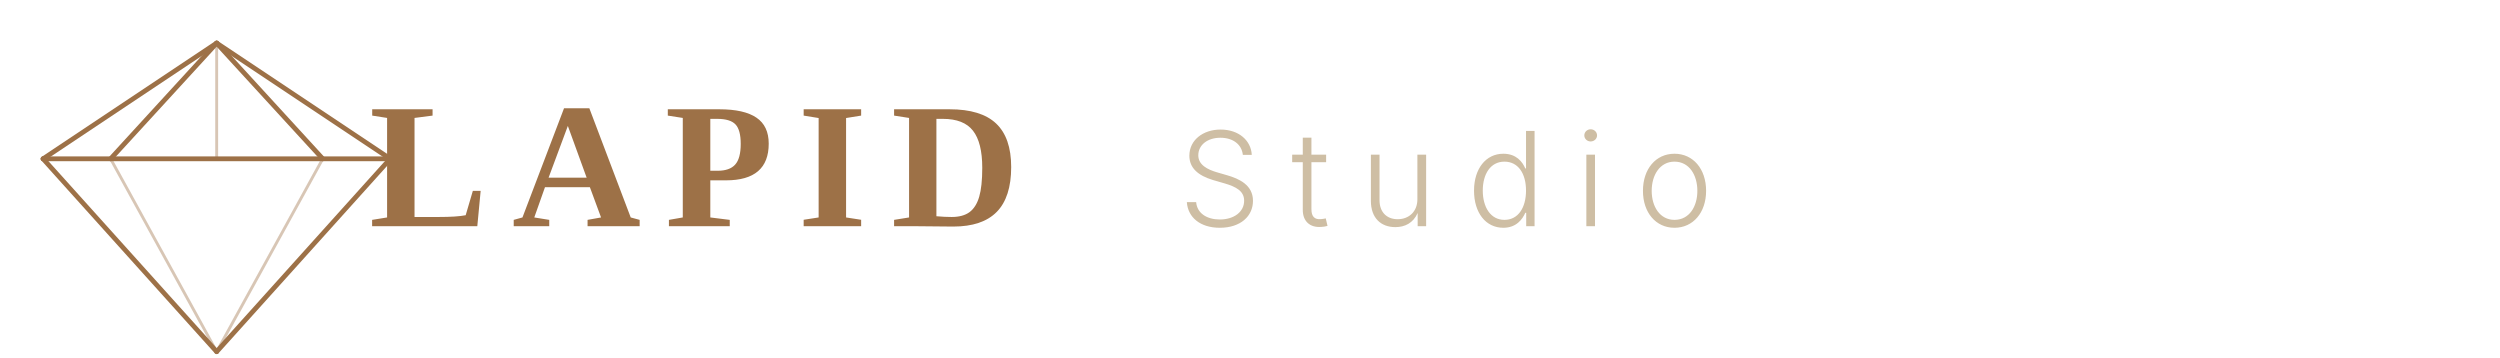
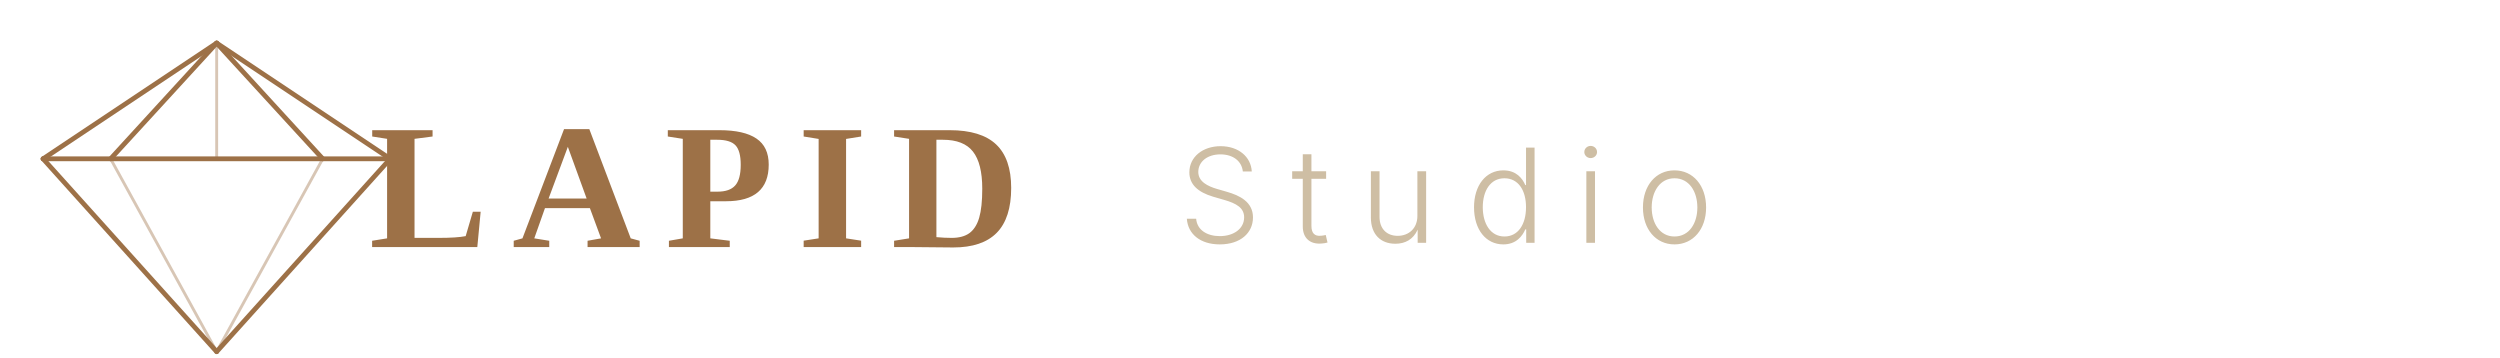
<svg xmlns="http://www.w3.org/2000/svg" viewBox="0 0 420 60" fill="none">
  <g transform="translate(4, 4) scale(0.162)">
    <line x1="200" y1="20" x2="90" y2="140" stroke="#9d7147" stroke-width="5" stroke-linecap="round" />
    <line x1="200" y1="20" x2="310" y2="140" stroke="#9d7147" stroke-width="5" stroke-linecap="round" />
    <line x1="20" y1="140" x2="380" y2="140" stroke="#9d7147" stroke-width="5" stroke-linecap="round" />
    <line x1="200" y1="20" x2="20" y2="140" stroke="#9d7147" stroke-width="5" stroke-linecap="round" />
    <line x1="200" y1="20" x2="380" y2="140" stroke="#9d7147" stroke-width="5" stroke-linecap="round" />
    <line x1="20" y1="140" x2="200" y2="340" stroke="#9d7147" stroke-width="5" stroke-linecap="round" />
    <line x1="380" y1="140" x2="200" y2="340" stroke="#9d7147" stroke-width="5" stroke-linecap="round" />
    <line x1="90" y1="140" x2="200" y2="340" stroke="#9d7147" stroke-width="3" stroke-linecap="round" opacity="0.4" />
    <line x1="310" y1="140" x2="200" y2="340" stroke="#9d7147" stroke-width="3" stroke-linecap="round" opacity="0.4" />
    <line x1="200" y1="20" x2="200" y2="140" stroke="#9d7147" stroke-width="3" stroke-linecap="round" opacity="0.4" />
  </g>
-   <text x="62" y="38" font-family="Georgia, Times New Roman, serif" font-size="30" font-weight="700" letter-spacing="4" fill="#9d7147">LAPID</text>
-   <text x="198" y="38" font-family="Inter, Helvetica Neue, sans-serif" font-size="22" font-weight="300" letter-spacing="5" fill="#BEA885" opacity="0.75">Studio</text>
+   <text x="62" y="33" font-family="Georgia, Times New Roman, serif" font-size="30" font-weight="700" letter-spacing="4" fill="#9d7147" dominant-baseline="middle">LAPID</text>
+   <text x="198" y="33" font-family="Inter, Helvetica Neue, sans-serif" font-size="22" font-weight="300" letter-spacing="5" fill="#BEA885" opacity="0.75" dominant-baseline="middle">Studio</text>
</svg>
